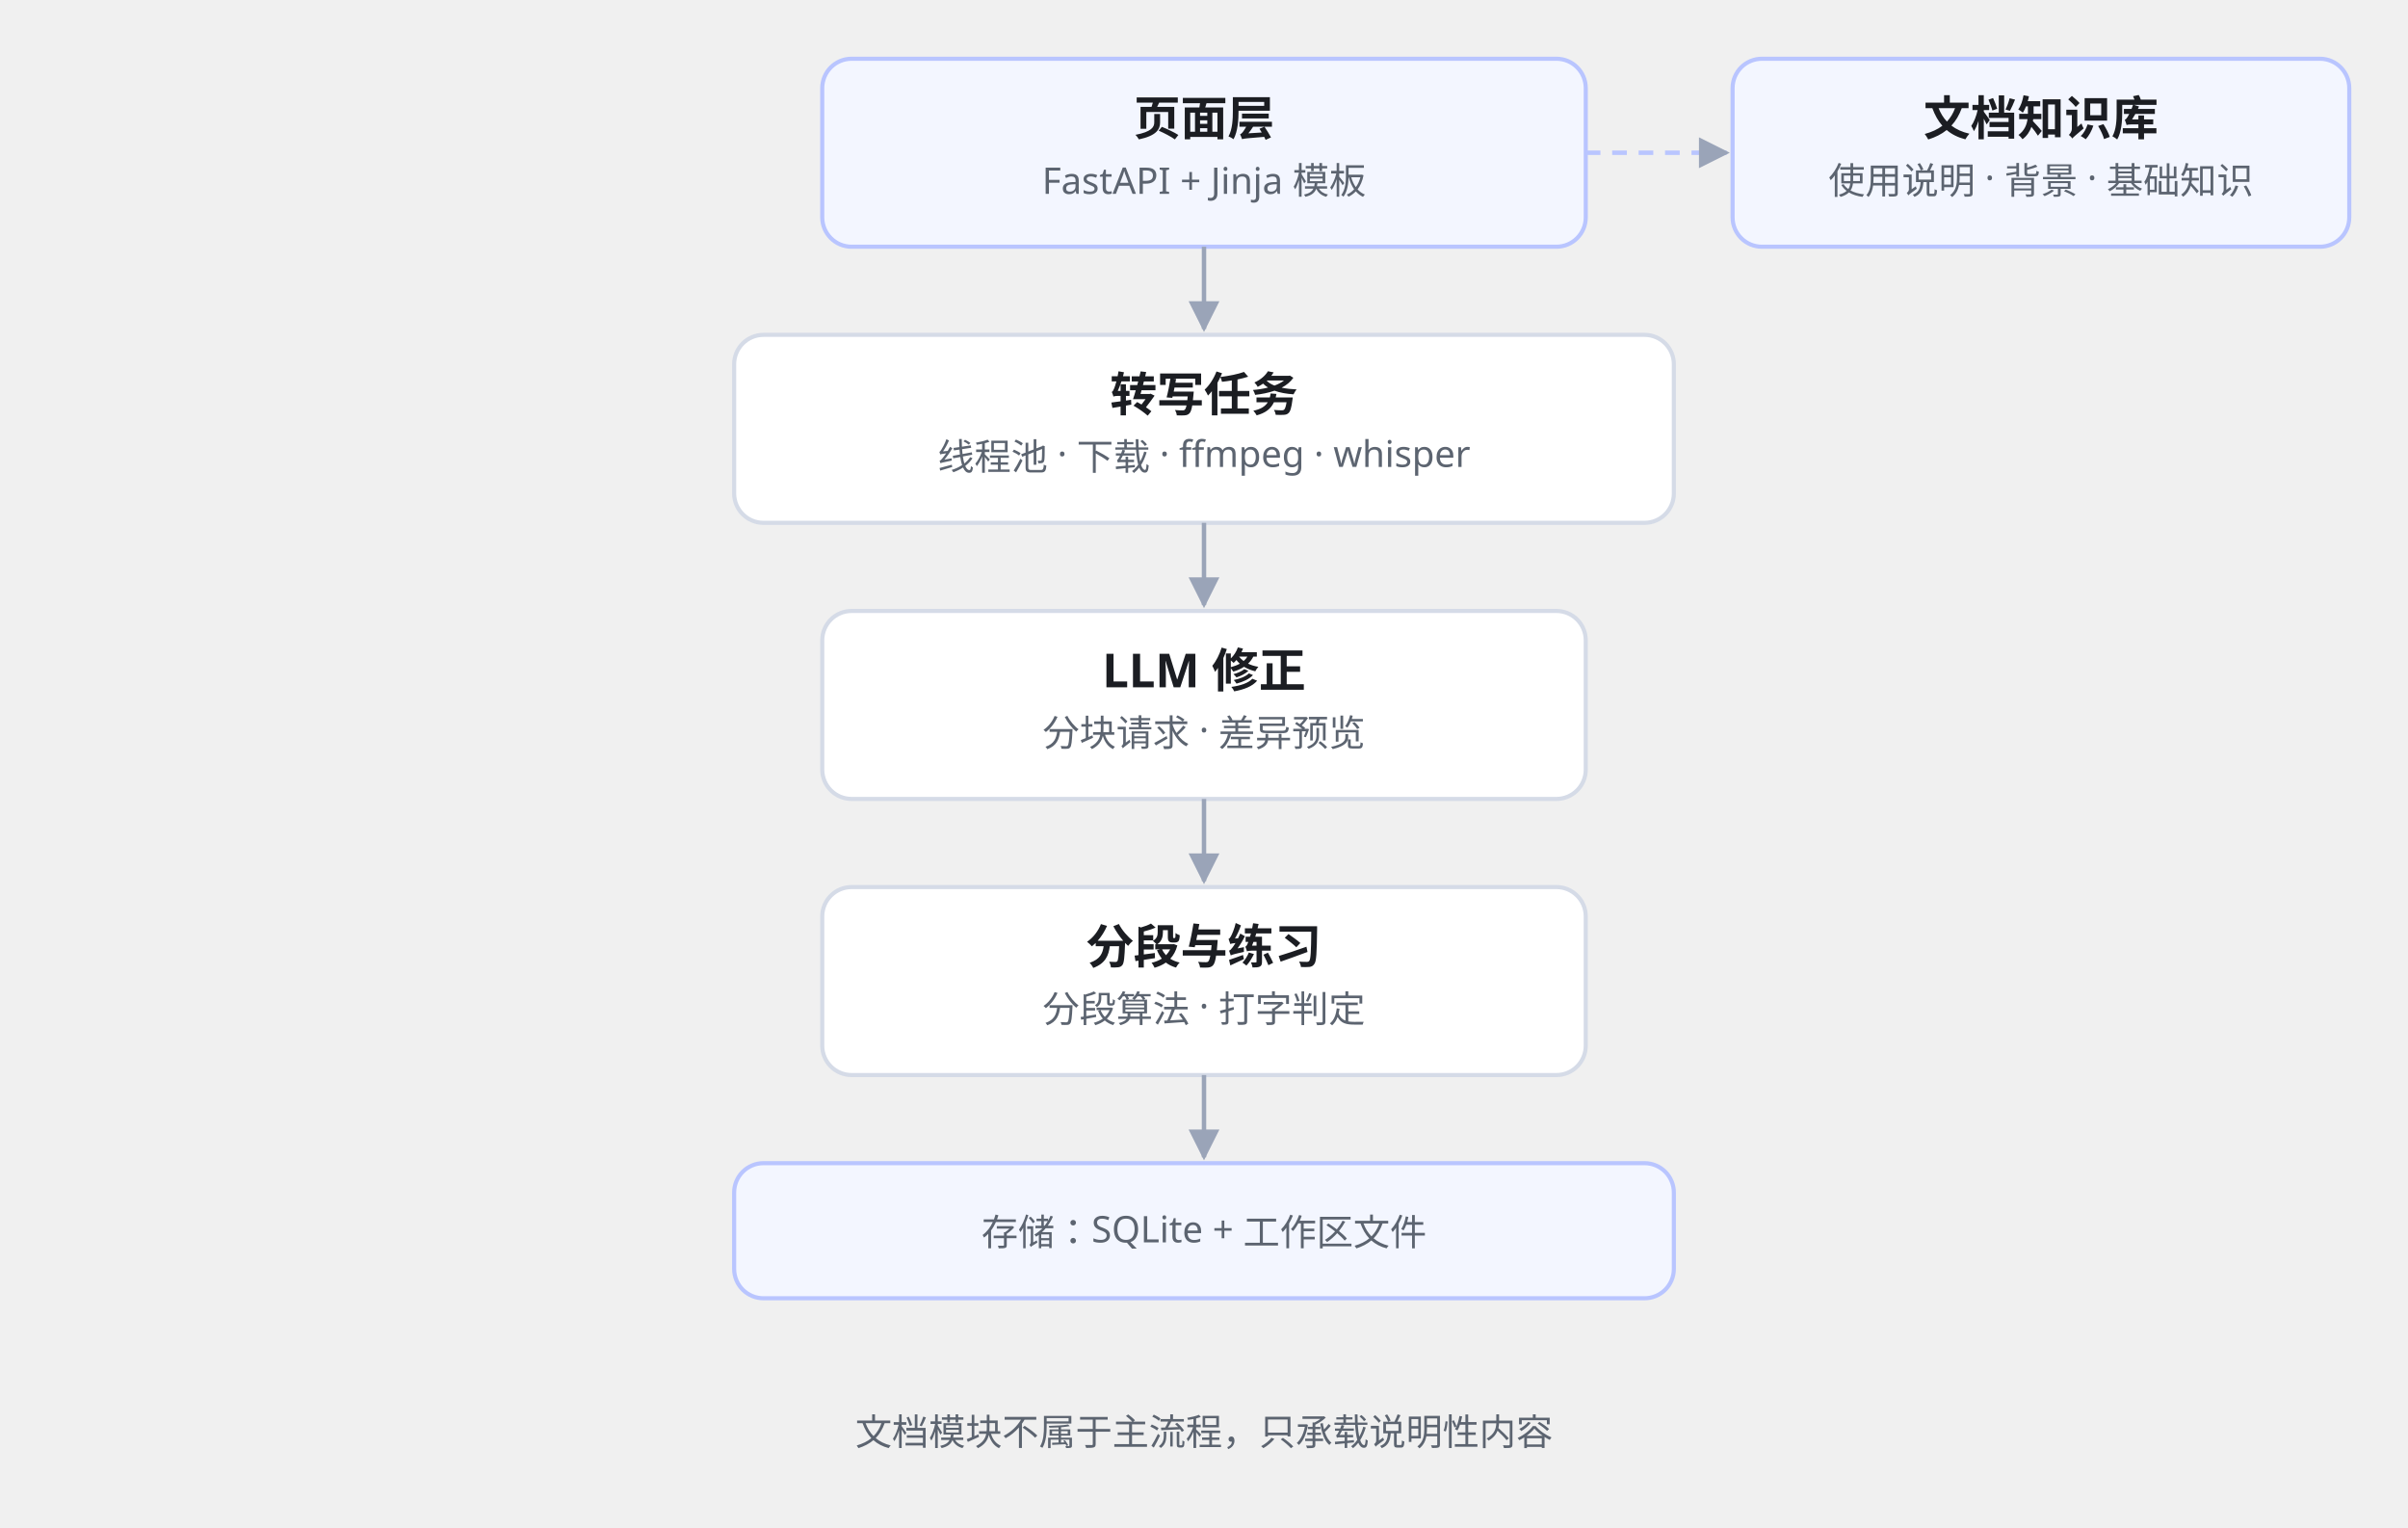
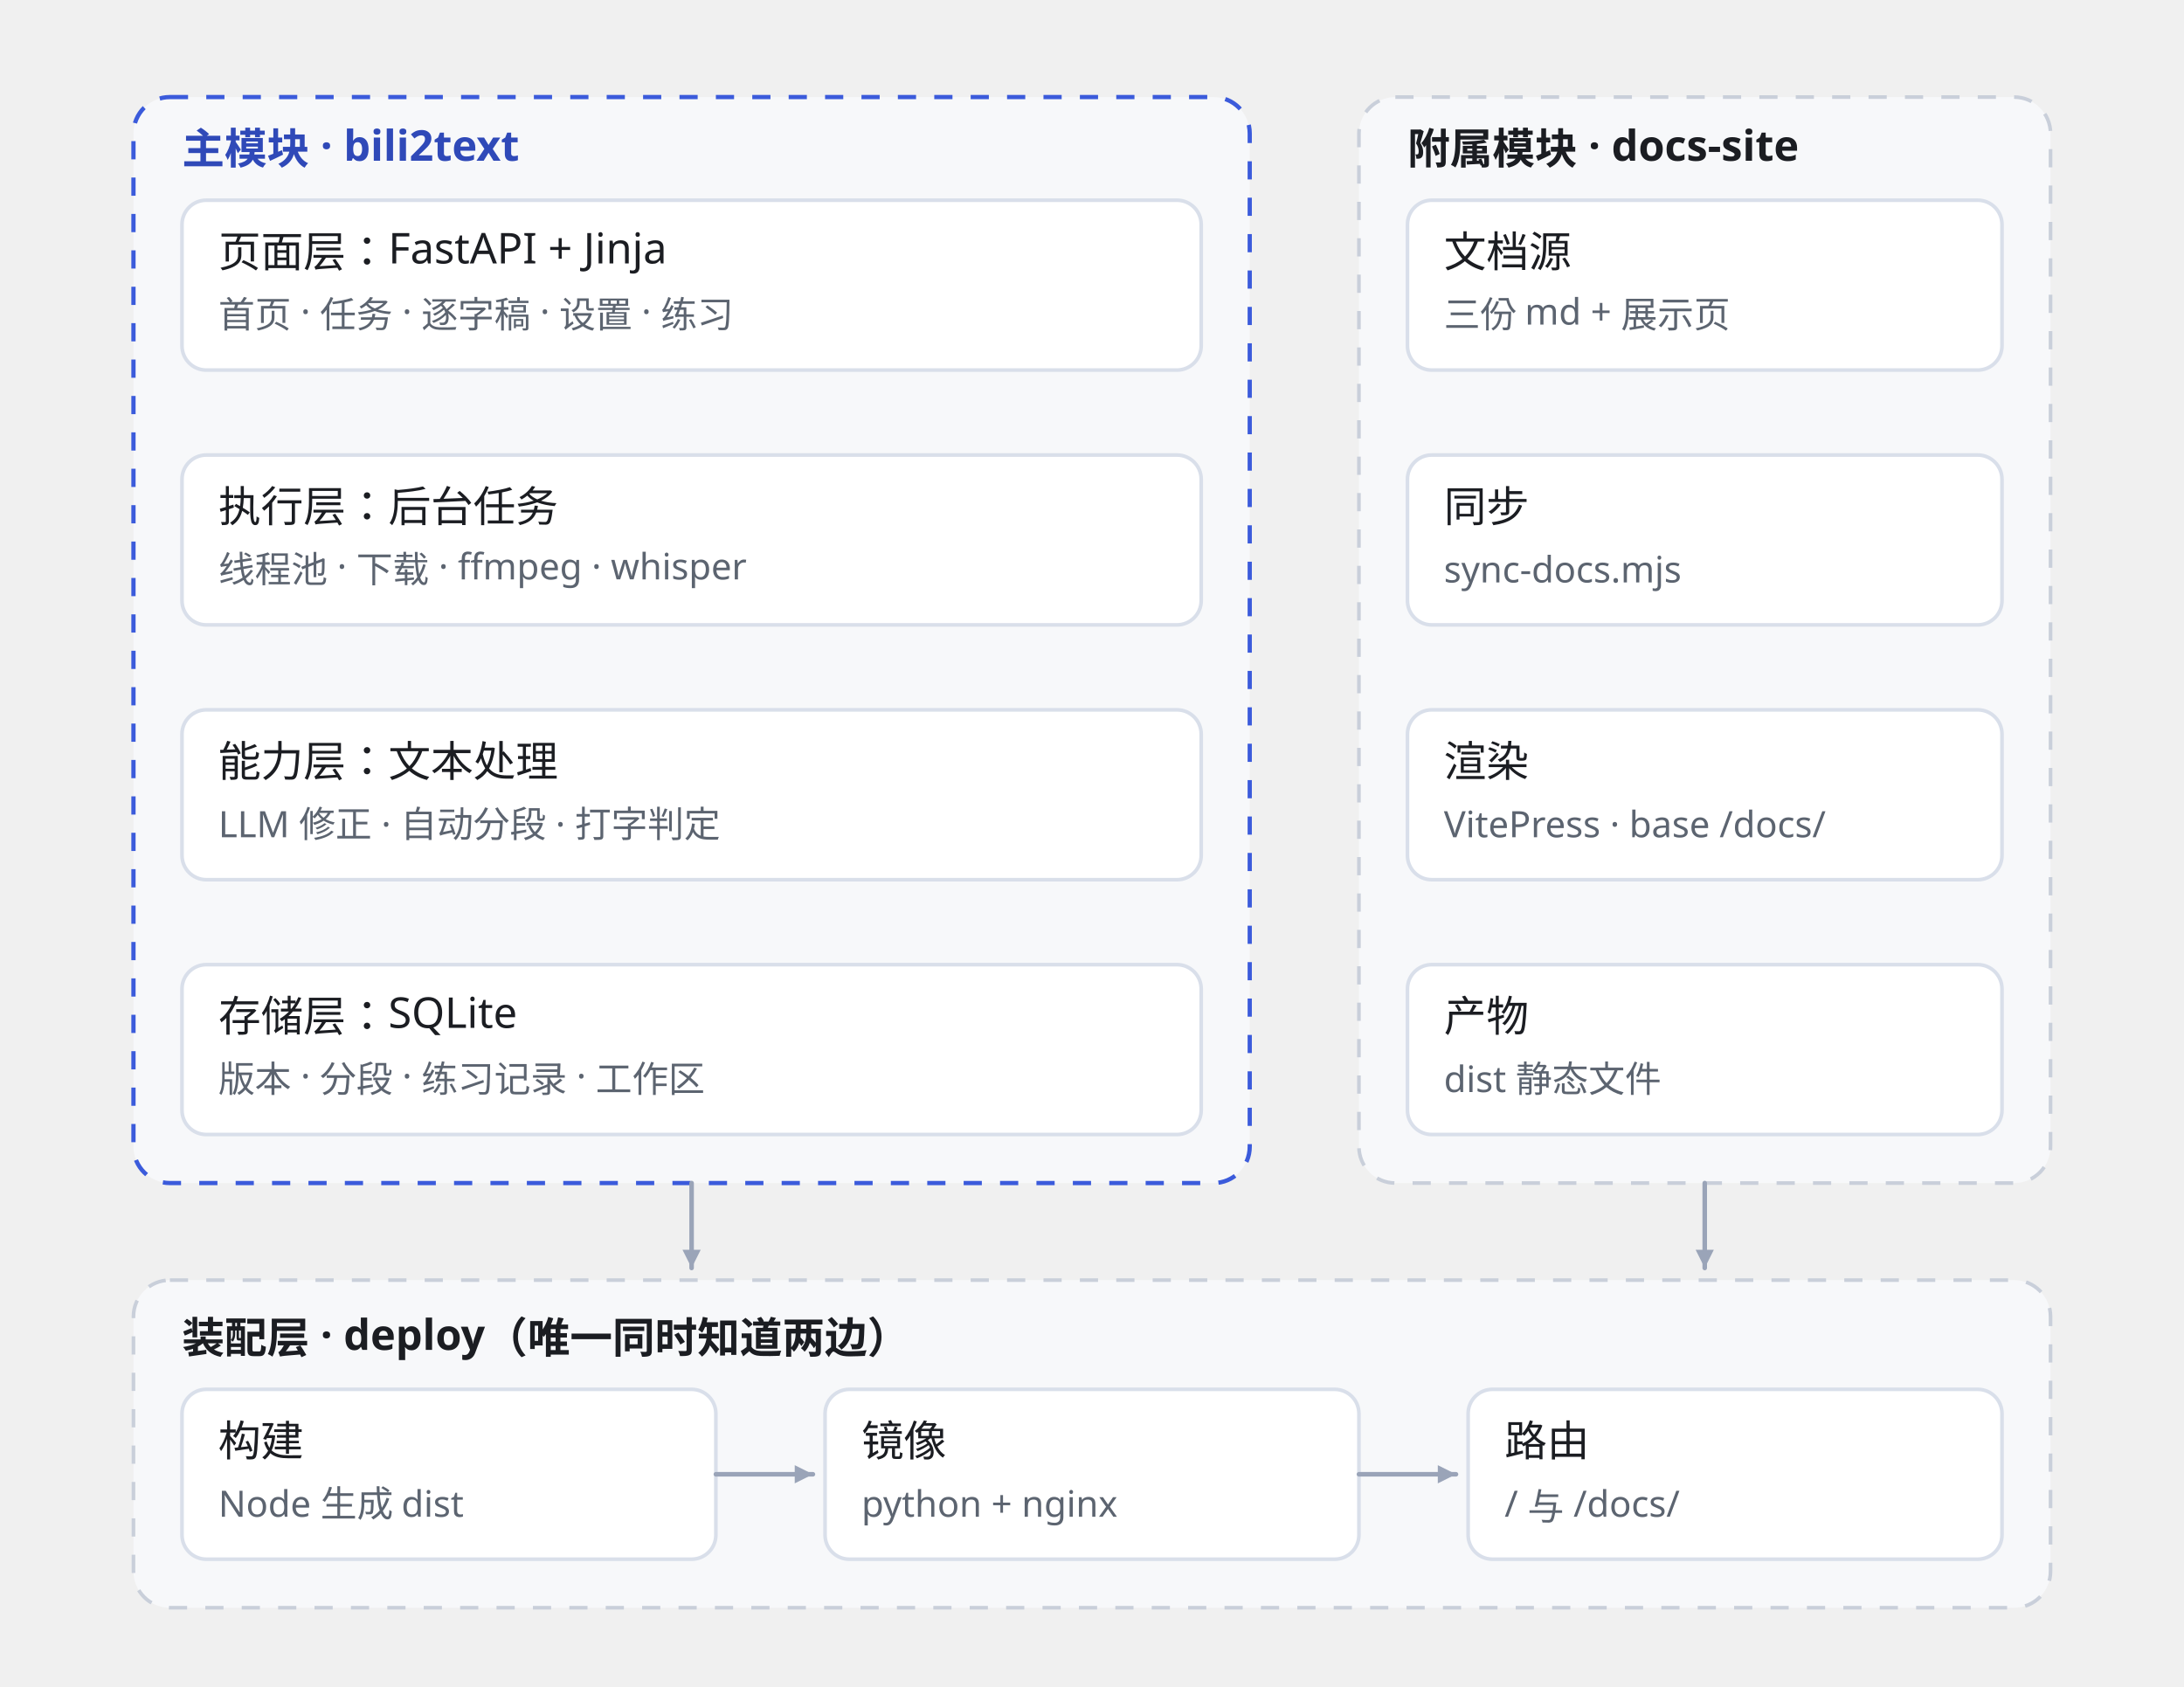
- <svg xmlns="http://www.w3.org/2000/svg" viewBox="0 0 820 520" role="img" aria-label="bili2text 框架图">
+ <svg xmlns="http://www.w3.org/2000/svg" viewBox="0 0 720 556" width="720" height="556" role="img" aria-labelledby="fwTitle">
  <defs>
-     <marker id="arrow" viewBox="0 0 10 10" refX="9" refY="5" markerWidth="7" markerHeight="7" orient="auto-start-reverse">
-       <path d="M0,0 L10,5 L0,10 z" fill="#9aa4b8" />
+     <marker id="arrow" viewBox="0 0 8 8" refX="7" refY="4" markerWidth="8" markerHeight="8" markerUnits="userSpaceOnUse" orient="auto">
+       <path d="M1 1 L7 4 L1 7 Z" fill="#9AA4B8" />
    </marker>
    <style>
-       .box { fill: #ffffff; stroke: #d5dbe7; stroke-width: 1.4; }
-       .accent { fill: #f3f6ff; stroke: #b9c5ff; stroke-width: 1.4; }
-       .t1 { font: 600 16px "PingFang SC", "Microsoft YaHei", sans-serif; fill: #1b1d22; }
-       .t2 { font: 400 12.5px "PingFang SC", "Microsoft YaHei", sans-serif; fill: #5c6470; }
-       .line { stroke: #9aa4b8; stroke-width: 1.5; fill: none; marker-end: url(#arrow); }
-       .dash { stroke: #b9c5ff; stroke-width: 1.5; fill: none; stroke-dasharray: 5 4; marker-end: url(#arrow); }
+       .panel { fill: #F7F8FA; stroke: #C9CFDA; stroke-width: 1.2; stroke-dasharray: 6 6; }
+       .panel-focus { fill: #F7F8FA; stroke: #3B5BDB; stroke-width: 1.4; stroke-dasharray: 6 6; }
+       .node { fill: #FFFFFF; stroke: #D9DFEA; stroke-width: 1.2; }
+       .th { fill: #1B1D22; font: 600 14px "PingFang SC", "Microsoft YaHei", system-ui, sans-serif; }
+       .thb { fill: #2F49B8; font: 600 14px "PingFang SC", "Microsoft YaHei", system-ui, sans-serif; }
+       .t { fill: #1B1D22; font: 400 14px "PingFang SC", "Microsoft YaHei", system-ui, sans-serif; }
+       .ts { fill: #5C6470; font: 400 12px "PingFang SC", "Microsoft YaHei", system-ui, sans-serif; }
+       .arr { stroke: #9AA4B8; stroke-width: 1.5; fill: none; stroke-linecap: round; stroke-linejoin: round; marker-end: url(#arrow); }
    </style>
  </defs>
-   <rect class="accent" x="280" y="20" width="260" height="64" rx="10" />
-   <text class="t1" x="410" y="46" text-anchor="middle">页面层</text>
-   <text class="t2" x="410" y="66" text-anchor="middle">FastAPI + Jinja 模板</text>
-   <line class="line" x1="410" y1="84" x2="410" y2="112" />
-   <rect class="box" x="250" y="114" width="320" height="64" rx="10" />
-   <text class="t1" x="410" y="140" text-anchor="middle">转写任务</text>
-   <text class="t2" x="410" y="160" text-anchor="middle">线程池 · 下载 · ffmpeg · whisper</text>
-   <line class="line" x1="410" y1="178" x2="410" y2="206" />
-   <rect class="box" x="280" y="208" width="260" height="64" rx="10" />
-   <text class="t1" x="410" y="234" text-anchor="middle">LLM 修正</text>
-   <text class="t2" x="410" y="254" text-anchor="middle">分块请求 · 差异预览</text>
-   <line class="line" x1="410" y1="272" x2="410" y2="300" />
-   <rect class="box" x="280" y="302" width="260" height="64" rx="10" />
-   <text class="t1" x="410" y="328" text-anchor="middle">分段与练习</text>
-   <text class="t2" x="410" y="348" text-anchor="middle">分段算法 · 打字判定</text>
-   <line class="line" x1="410" y1="366" x2="410" y2="394" />
-   <rect class="accent" x="250" y="396" width="320" height="46" rx="10" />
-   <text class="t2" x="410" y="424" text-anchor="middle">存储：SQLite + 工作区文件</text>
-   <rect class="accent" x="590" y="20" width="210" height="64" rx="10" />
-   <text class="t1" x="695" y="46" text-anchor="middle">文档知识库</text>
-   <text class="t2" x="695" y="66" text-anchor="middle">使用说明 · 背景 · 基础知识</text>
-   <line class="dash" x1="540" y1="52" x2="588" y2="52" />
-   <text class="t2" x="410" y="492" text-anchor="middle">文档模块不属于主流程，只承载说明性内容</text>
+   <rect class="panel-focus" x="44" y="32" width="368" height="358" rx="12" />
+   <text class="thb" x="60" y="54">主模块 · bili2text</text>
+   <g>
+     <rect class="node" x="60" y="66" width="336" height="56" rx="8" />
+     <text class="t" x="72" y="88">页面层：FastAPI + Jinja</text>
+     <text class="ts" x="72" y="108">首页 · 任务 · 逐字稿 · 设置 · 练习</text>
+   </g>
+   <g>
+     <rect class="node" x="60" y="150" width="336" height="56" rx="8" />
+     <text class="t" x="72" y="172">执行层：后台任务</text>
+     <text class="ts" x="72" y="192">线程池 · 下载 · ffmpeg · whisper</text>
+   </g>
+   <g>
+     <rect class="node" x="60" y="234" width="336" height="56" rx="8" />
+     <text class="t" x="72" y="256">能力层：文本处理</text>
+     <text class="ts" x="72" y="276">LLM 修正 · 自动分段 · 打字判定</text>
+   </g>
+   <g>
+     <rect class="node" x="60" y="318" width="336" height="56" rx="8" />
+     <text class="t" x="72" y="340">存储层：SQLite</text>
+     <text class="ts" x="72" y="360">版本 · 分段 · 练习记录 · 工作区</text>
+   </g>
+   <rect class="panel" x="448" y="32" width="228" height="358" rx="12" />
+   <text class="th" x="464" y="54">附属模块 · docs-site</text>
+   <g>
+     <rect class="node" x="464" y="66" width="196" height="56" rx="8" />
+     <text class="t" x="476" y="88">文档源</text>
+     <text class="ts" x="476" y="108">三份 md + 展示页</text>
+   </g>
+   <g>
+     <rect class="node" x="464" y="150" width="196" height="56" rx="8" />
+     <text class="t" x="476" y="172">同步</text>
+     <text class="ts" x="476" y="192">sync-docs.mjs</text>
+   </g>
+   <g>
+     <rect class="node" x="464" y="234" width="196" height="56" rx="8" />
+     <text class="t" x="476" y="256">渲染</text>
+     <text class="ts" x="476" y="276">VitePress · base /docs/</text>
+   </g>
+   <g>
+     <rect class="node" x="464" y="318" width="196" height="56" rx="8" />
+     <text class="t" x="476" y="340">产物</text>
+     <text class="ts" x="476" y="360">dist 静态文件</text>
+   </g>
+   <path class="arr" d="M228 390 L228 418" />
+   <path class="arr" d="M562 390 L562 418" />
+   <rect class="panel" x="44" y="422" width="632" height="108" rx="12" />
+   <text class="th" x="60" y="446">装配层 · deploy（唯一同时知道两边）</text>
+   <g>
+     <rect class="node" x="60" y="458" width="176" height="56" rx="8" />
+     <text class="t" x="72" y="480">构建</text>
+     <text class="ts" x="72" y="500">Node 生成 dist</text>
+   </g>
+   <g>
+     <rect class="node" x="272" y="458" width="176" height="56" rx="8" />
+     <text class="t" x="284" y="480">镜像</text>
+     <text class="ts" x="284" y="500">python + nginx</text>
+   </g>
+   <g>
+     <rect class="node" x="484" y="458" width="176" height="56" rx="8" />
+     <text class="t" x="496" y="480">路由</text>
+     <text class="ts" x="496" y="500">/ 与 /docs/</text>
+   </g>
+   <path class="arr" d="M236 486 L268 486" />
+   <path class="arr" d="M448 486 L480 486" />
</svg>
